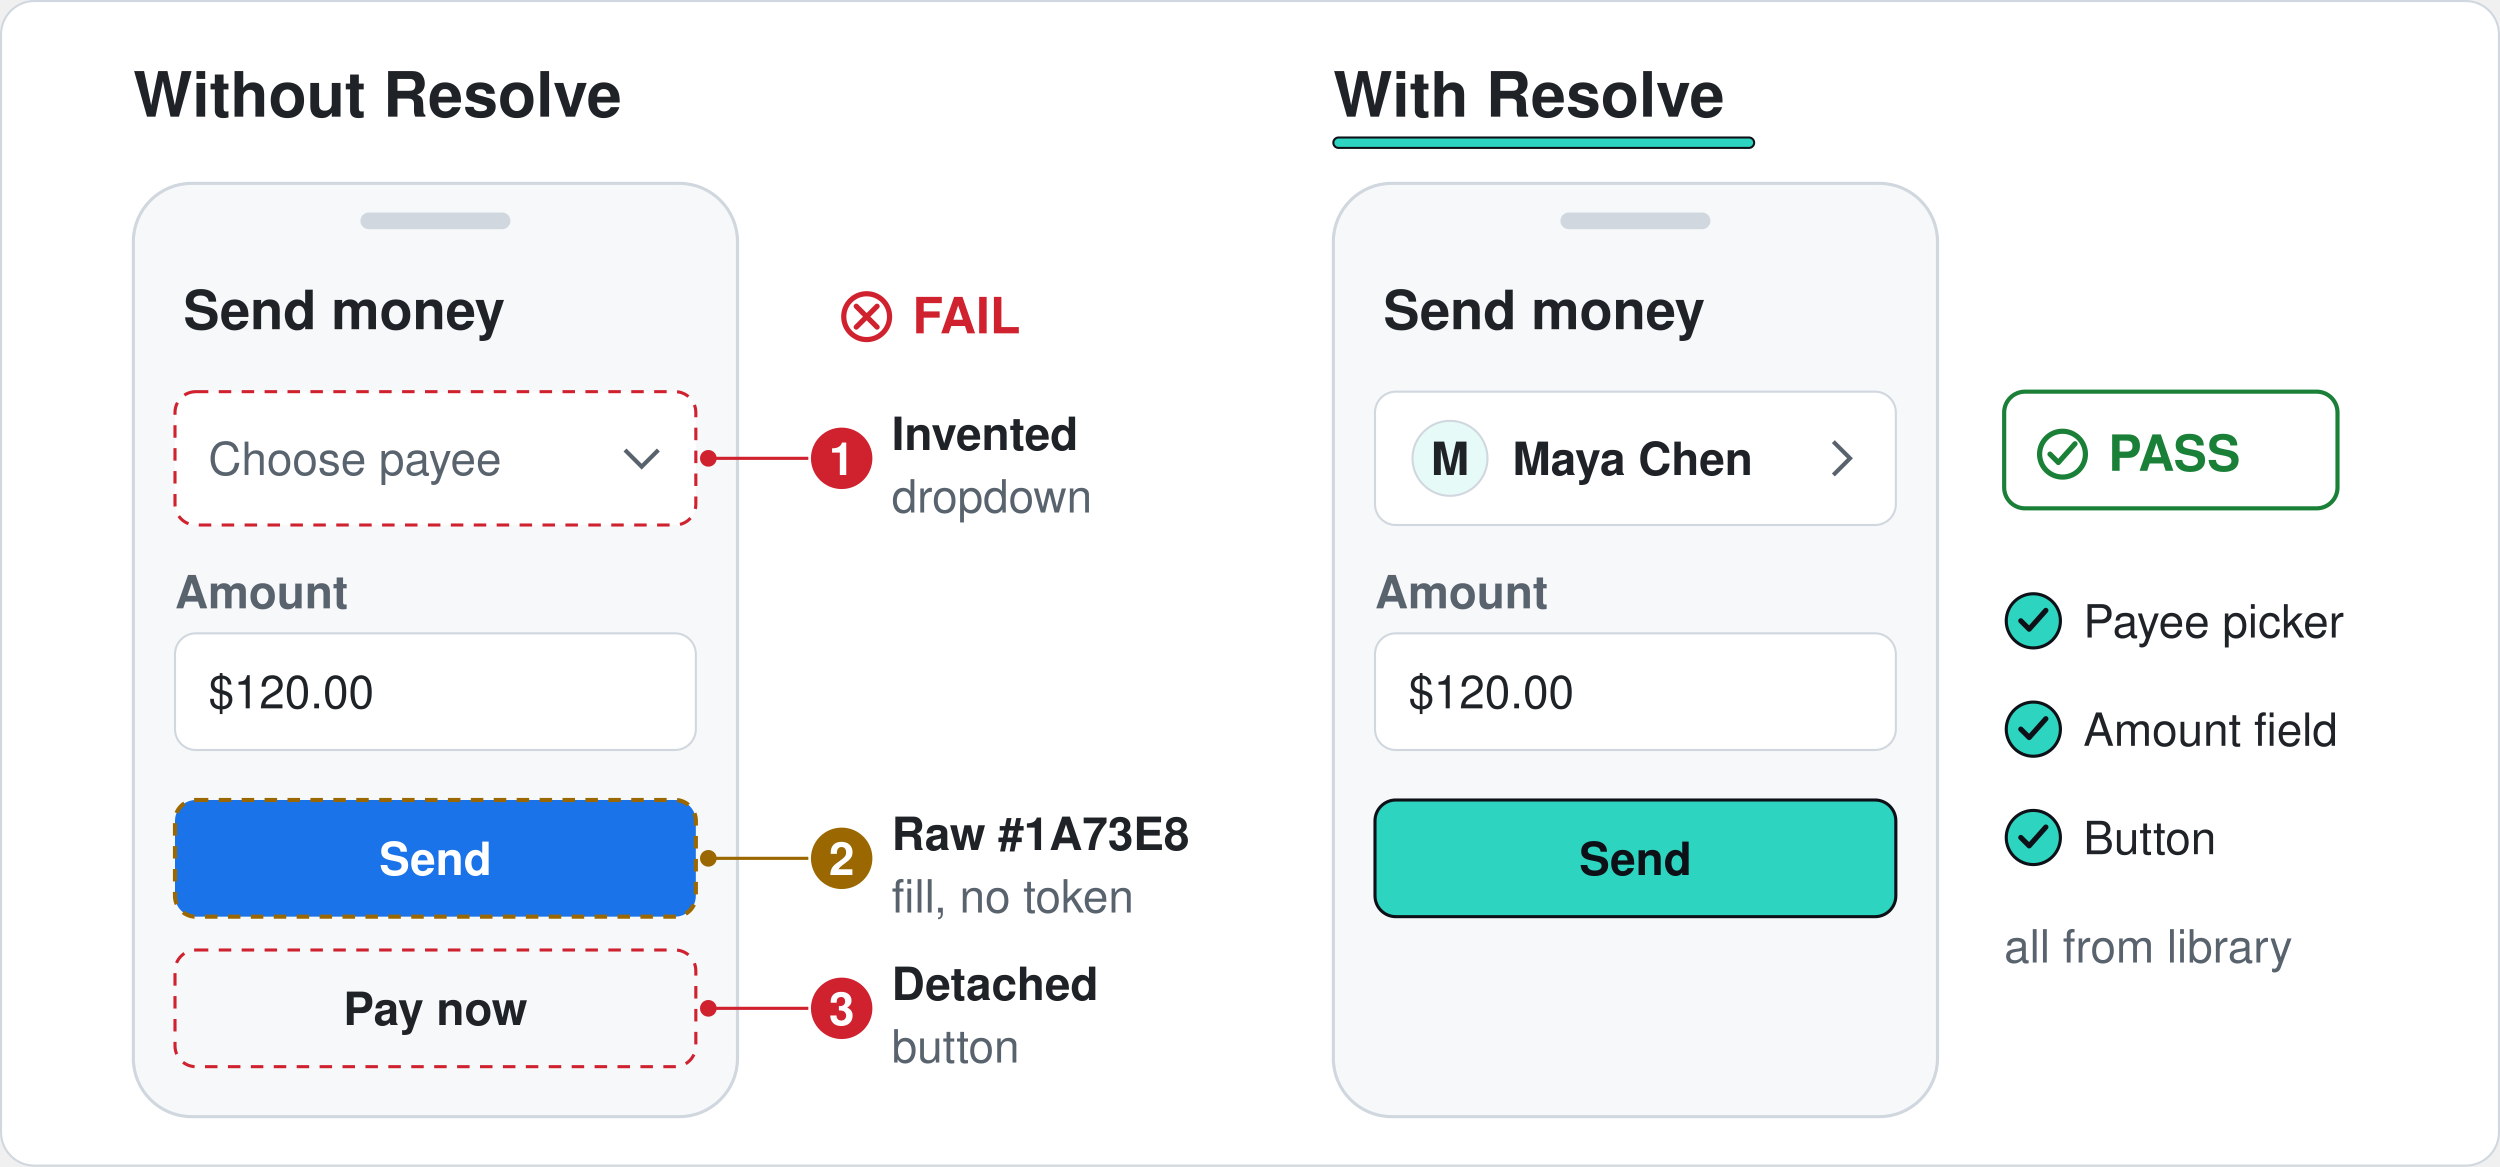
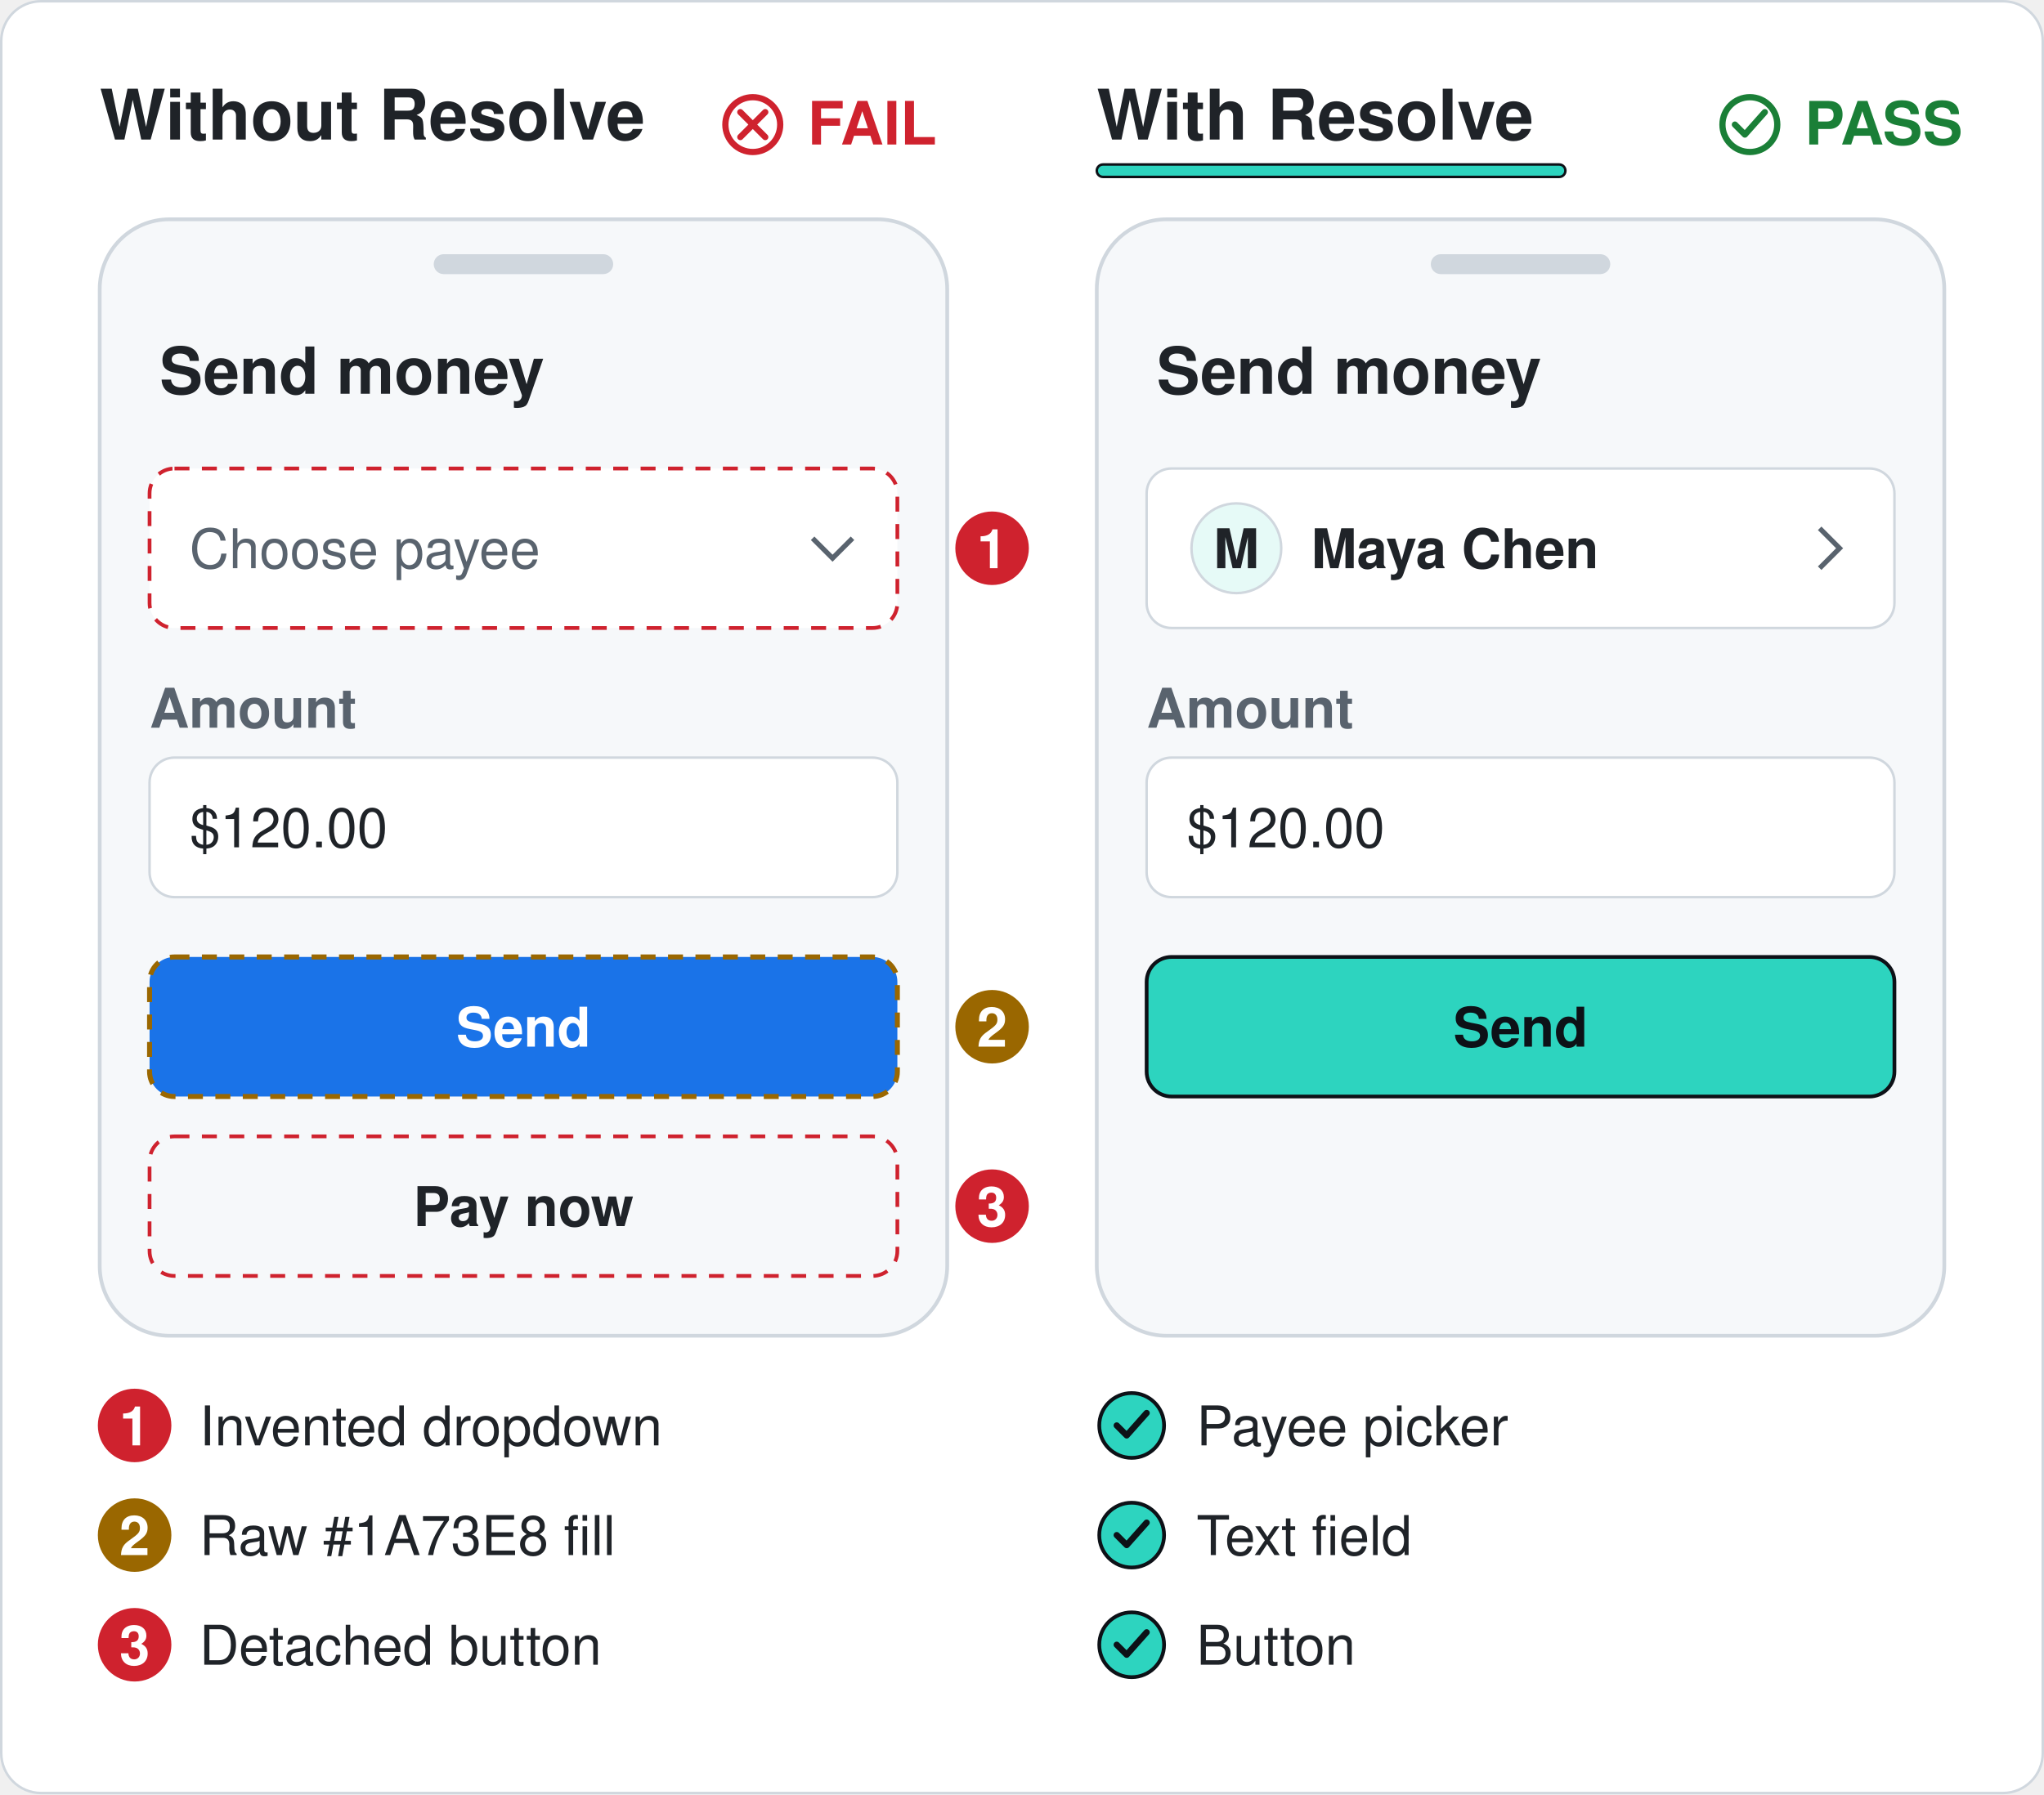
- <svg xmlns="http://www.w3.org/2000/svg" width="1200" height="560" viewBox="0 0 1200 560" role="img" aria-labelledby="t d">
-   <rect x="0.5" y="0.5" width="1199" height="559" rx="16" fill="#FFFFFF" stroke="#D0D7DE" stroke-width="1" />
-   <text x="64" y="56" font-family="-apple-system,'Segoe UI',Helvetica,Arial,sans-serif" font-size="30" font-weight="600" fill="#1F2328" text-anchor="start">Without Resolve</text>
+ <svg xmlns="http://www.w3.org/2000/svg" width="820" height="720" viewBox="0 0 820 720" role="img" aria-labelledby="t d">
+   <rect x="0.5" y="0.5" width="819" height="719" rx="16" fill="#FFFFFF" stroke="#D0D7DE" stroke-width="1" />
+   <text x="40" y="56" font-family="-apple-system,'Segoe UI',Helvetica,Arial,sans-serif" font-size="28" font-weight="600" fill="#1F2328" text-anchor="start">Without Resolve</text>
+   <g fill="none" stroke="#CF222E" stroke-width="2.5" stroke-linecap="round">
+     <circle cx="302" cy="50" r="11" />
+     <path d="M297 45 l10 10 M307 45 l-10 10" />
+   </g>
+   <text x="324" y="58" font-family="-apple-system,'Segoe UI',Helvetica,Arial,sans-serif" font-size="24" font-weight="700" fill="#CF222E" text-anchor="start">FAIL</text>
  <g>
-     <rect x="64" y="88" width="290" height="448" rx="28" fill="#F6F8FA" stroke="#D0D7DE" stroke-width="1.5" />
-     <rect x="173.0" y="102" width="72" height="8" rx="4" fill="#D0D7DE" />
-     <text x="88" y="158" font-family="-apple-system,'Segoe UI',Helvetica,Arial,sans-serif" font-size="26" font-weight="700" fill="#1F2328" text-anchor="start">Send money</text>
+     <rect x="40" y="88" width="340" height="448" rx="28" fill="#F6F8FA" stroke="#D0D7DE" stroke-width="1.5" />
+     <rect x="174.0" y="102" width="72" height="8" rx="4" fill="#D0D7DE" />
+     <text x="64" y="158" font-family="-apple-system,'Segoe UI',Helvetica,Arial,sans-serif" font-size="26" font-weight="700" fill="#1F2328" text-anchor="start">Send money</text>
  </g>
  <g>
-     <rect x="84" y="188" width="250" height="64" rx="10" fill="#FFFFFF" stroke="#CF222E" stroke-width="1.5" stroke-dasharray="6 5" />
-     <text x="100" y="228" font-family="-apple-system,'Segoe UI',Helvetica,Arial,sans-serif" font-size="22" font-weight="400" fill="#59636E" text-anchor="start">Choose payee</text>
-     <path d="M300 216 l8 8 l8 -8" stroke="#59636E" stroke-width="2" fill="none" />
+     <rect x="60" y="188" width="300" height="64" rx="10" fill="#FFFFFF" stroke="#CF222E" stroke-width="1.5" stroke-dasharray="6 5" />
+     <text x="76" y="228" font-family="-apple-system,'Segoe UI',Helvetica,Arial,sans-serif" font-size="22" font-weight="400" fill="#59636E" text-anchor="start">Choose payee</text>
+     <path d="M326 216 l8 8 l8 -8" stroke="#59636E" stroke-width="2" fill="none" />
  </g>
  <g>
-     <text x="84" y="292" font-family="-apple-system,'Segoe UI',Helvetica,Arial,sans-serif" font-size="22" font-weight="600" fill="#59636E" text-anchor="start">Amount</text>
-     <rect x="84" y="304" width="250" height="56" rx="10" fill="#FFFFFF" stroke="#D0D7DE" stroke-width="1" />
-     <text x="100" y="340" font-family="-apple-system,'Segoe UI',Helvetica,Arial,sans-serif" font-size="22" font-weight="400" fill="#1F2328" text-anchor="start">$120.00</text>
+     <text x="60" y="292" font-family="-apple-system,'Segoe UI',Helvetica,Arial,sans-serif" font-size="22" font-weight="600" fill="#59636E" text-anchor="start">Amount</text>
+     <rect x="60" y="304" width="300" height="56" rx="10" fill="#FFFFFF" stroke="#D0D7DE" stroke-width="1" />
+     <text x="76" y="340" font-family="-apple-system,'Segoe UI',Helvetica,Arial,sans-serif" font-size="22" font-weight="400" fill="#1F2328" text-anchor="start">$120.00</text>
  </g>
  <g>
-     <rect x="84" y="384" width="250" height="56" rx="10" fill="#1A73E8" stroke="#9A6700" stroke-width="2" stroke-dasharray="6 5" />
-     <text x="209.0" y="420" font-family="-apple-system,'Segoe UI',Helvetica,Arial,sans-serif" font-size="22" font-weight="700" fill="#FFFFFF" text-anchor="middle">Send</text>
+     <rect x="60" y="384" width="300" height="56" rx="10" fill="#1A73E8" stroke="#9A6700" stroke-width="2" stroke-dasharray="6 5" />
+     <text x="210.0" y="420" font-family="-apple-system,'Segoe UI',Helvetica,Arial,sans-serif" font-size="22" font-weight="700" fill="#FFFFFF" text-anchor="middle">Send</text>
  </g>
  <g>
-     <rect x="84" y="456" width="250" height="56" rx="10" fill="#F6F8FA" stroke="#CF222E" stroke-width="1.5" stroke-dasharray="6 5" />
-     <text x="209.0" y="492" font-family="-apple-system,'Segoe UI',Helvetica,Arial,sans-serif" font-size="22" font-weight="700" fill="#1F2328" text-anchor="middle">Pay now</text>
-   </g>
-   <path d="M388 220 L340 220" stroke="#CF222E" stroke-width="1.5" fill="none" />
-   <circle cx="340" cy="220" r="4" fill="#CF222E" />
-   <g>
-     <circle cx="404" cy="220" r="14" fill="#CF222E" stroke="#CF222E" stroke-width="1.5" />
-     <text x="404" y="228" font-family="-apple-system,'Segoe UI',Helvetica,Arial,sans-serif" font-size="22" font-weight="700" fill="#FFFFFF" text-anchor="middle">1</text>
-   </g>
-   <text x="428" y="216" font-family="-apple-system,'Segoe UI',Helvetica,Arial,sans-serif" font-size="22" font-weight="600" fill="#1F2328" text-anchor="start">Invented</text>
-   <text x="428" y="246" font-family="-apple-system,'Segoe UI',Helvetica,Arial,sans-serif" font-size="22" font-weight="400" fill="#59636E" text-anchor="start">dropdown</text>
-   <path d="M388 412 L340 412" stroke="#9A6700" stroke-width="1.5" fill="none" />
-   <circle cx="340" cy="412" r="4" fill="#9A6700" />
-   <g>
-     <circle cx="404" cy="412" r="14" fill="#9A6700" stroke="#9A6700" stroke-width="1.5" />
-     <text x="404" y="420" font-family="-apple-system,'Segoe UI',Helvetica,Arial,sans-serif" font-size="22" font-weight="700" fill="#FFFFFF" text-anchor="middle">2</text>
-   </g>
-   <text x="428" y="408" font-family="-apple-system,'Segoe UI',Helvetica,Arial,sans-serif" font-size="22" font-weight="600" fill="#1F2328" text-anchor="start">Raw #1A73E8</text>
-   <text x="428" y="438" font-family="-apple-system,'Segoe UI',Helvetica,Arial,sans-serif" font-size="22" font-weight="400" fill="#59636E" text-anchor="start">fill, no token</text>
-   <path d="M388 484 L340 484" stroke="#CF222E" stroke-width="1.5" fill="none" />
-   <circle cx="340" cy="484" r="4" fill="#CF222E" />
-   <g>
-     <circle cx="404" cy="484" r="14" fill="#CF222E" stroke="#CF222E" stroke-width="1.5" />
-     <text x="404" y="492" font-family="-apple-system,'Segoe UI',Helvetica,Arial,sans-serif" font-size="22" font-weight="700" fill="#FFFFFF" text-anchor="middle">3</text>
-   </g>
-   <text x="428" y="480" font-family="-apple-system,'Segoe UI',Helvetica,Arial,sans-serif" font-size="22" font-weight="600" fill="#1F2328" text-anchor="start">Detached</text>
-   <text x="428" y="510" font-family="-apple-system,'Segoe UI',Helvetica,Arial,sans-serif" font-size="22" font-weight="400" fill="#59636E" text-anchor="start">button</text>
-   <g fill="none" stroke="#CF222E" stroke-width="2.5" stroke-linecap="round">
-     <circle cx="416" cy="152" r="11" />
-     <path d="M411 147 l10 10 M421 147 l-10 10" />
-   </g>
-   <text x="438" y="160" font-family="-apple-system,'Segoe UI',Helvetica,Arial,sans-serif" font-size="24" font-weight="700" fill="#CF222E" text-anchor="start">FAIL</text>
-   <text x="640" y="56" font-family="-apple-system,'Segoe UI',Helvetica,Arial,sans-serif" font-size="30" font-weight="600" fill="#1F2328" text-anchor="start">With Resolve</text>
-   <rect x="640" y="66" width="202" height="5" rx="2.5" fill="#2DD4BF" stroke="#0D1117" stroke-width="1" />
-   <g>
-     <rect x="640" y="88" width="290" height="448" rx="28" fill="#F6F8FA" stroke="#D0D7DE" stroke-width="1.5" />
-     <rect x="749.0" y="102" width="72" height="8" rx="4" fill="#D0D7DE" />
-     <text x="664" y="158" font-family="-apple-system,'Segoe UI',Helvetica,Arial,sans-serif" font-size="26" font-weight="700" fill="#1F2328" text-anchor="start">Send money</text>
+     <rect x="60" y="456" width="300" height="56" rx="10" fill="#F6F8FA" stroke="#CF222E" stroke-width="1.5" stroke-dasharray="6 5" />
+     <text x="210.0" y="492" font-family="-apple-system,'Segoe UI',Helvetica,Arial,sans-serif" font-size="22" font-weight="700" fill="#1F2328" text-anchor="middle">Pay now</text>
  </g>
  <g>
-     <rect x="660" y="188" width="250" height="64" rx="10" fill="#FFFFFF" stroke="#D0D7DE" stroke-width="1" />
-     <circle cx="696" cy="220" r="18" fill="#E6FAF7" stroke="#D0D7DE" />
-     <text x="696" y="228" font-family="-apple-system,'Segoe UI',Helvetica,Arial,sans-serif" font-size="22" font-weight="700" fill="#1F2328" text-anchor="middle">M</text>
-     <text x="726" y="228" font-family="-apple-system,'Segoe UI',Helvetica,Arial,sans-serif" font-size="22" font-weight="600" fill="#1F2328" text-anchor="start">Maya Chen</text>
-     <path d="M880 212 l8 8 l-8 8" stroke="#59636E" stroke-width="2" fill="none" />
+     <circle cx="398" cy="220" r="14" fill="#CF222E" stroke="#CF222E" stroke-width="1.5" />
+     <text x="398" y="228" font-family="-apple-system,'Segoe UI',Helvetica,Arial,sans-serif" font-size="22" font-weight="700" fill="#FFFFFF" text-anchor="middle">1</text>
  </g>
  <g>
-     <text x="660" y="292" font-family="-apple-system,'Segoe UI',Helvetica,Arial,sans-serif" font-size="22" font-weight="600" fill="#59636E" text-anchor="start">Amount</text>
-     <rect x="660" y="304" width="250" height="56" rx="10" fill="#FFFFFF" stroke="#D0D7DE" stroke-width="1" />
-     <text x="676" y="340" font-family="-apple-system,'Segoe UI',Helvetica,Arial,sans-serif" font-size="22" font-weight="400" fill="#1F2328" text-anchor="start">$120.00</text>
+     <circle cx="398" cy="412" r="14" fill="#9A6700" stroke="#9A6700" stroke-width="1.5" />
+     <text x="398" y="420" font-family="-apple-system,'Segoe UI',Helvetica,Arial,sans-serif" font-size="22" font-weight="700" fill="#FFFFFF" text-anchor="middle">2</text>
  </g>
  <g>
-     <rect x="660" y="384" width="250" height="56" rx="10" fill="#2DD4BF" stroke="#0D1117" stroke-width="1.5" />
-     <text x="785.0" y="420" font-family="-apple-system,'Segoe UI',Helvetica,Arial,sans-serif" font-size="22" font-weight="700" fill="#0D1117" text-anchor="middle">Send</text>
+     <circle cx="398" cy="484" r="14" fill="#CF222E" stroke="#CF222E" stroke-width="1.5" />
+     <text x="398" y="492" font-family="-apple-system,'Segoe UI',Helvetica,Arial,sans-serif" font-size="22" font-weight="700" fill="#FFFFFF" text-anchor="middle">3</text>
  </g>
-   <rect x="962" y="188" width="160" height="56" rx="10" fill="#FFFFFF" stroke="#1A7F37" stroke-width="2" />
+   <g>
+     <circle cx="54" cy="572" r="14" fill="#CF222E" stroke="#CF222E" stroke-width="1.5" />
+     <text x="54" y="580" font-family="-apple-system,'Segoe UI',Helvetica,Arial,sans-serif" font-size="22" font-weight="700" fill="#FFFFFF" text-anchor="middle">1</text>
+   </g>
+   <text x="80" y="580" font-family="-apple-system,'Segoe UI',Helvetica,Arial,sans-serif" font-size="22" font-weight="400" fill="#1F2328" text-anchor="start">Invented dropdown</text>
+   <g>
+     <circle cx="54" cy="616" r="14" fill="#9A6700" stroke="#9A6700" stroke-width="1.5" />
+     <text x="54" y="624" font-family="-apple-system,'Segoe UI',Helvetica,Arial,sans-serif" font-size="22" font-weight="700" fill="#FFFFFF" text-anchor="middle">2</text>
+   </g>
+   <text x="80" y="624" font-family="-apple-system,'Segoe UI',Helvetica,Arial,sans-serif" font-size="22" font-weight="400" fill="#1F2328" text-anchor="start">Raw #1A73E8 fill</text>
+   <g>
+     <circle cx="54" cy="660" r="14" fill="#CF222E" stroke="#CF222E" stroke-width="1.5" />
+     <text x="54" y="668" font-family="-apple-system,'Segoe UI',Helvetica,Arial,sans-serif" font-size="22" font-weight="700" fill="#FFFFFF" text-anchor="middle">3</text>
+   </g>
+   <text x="80" y="668" font-family="-apple-system,'Segoe UI',Helvetica,Arial,sans-serif" font-size="22" font-weight="400" fill="#1F2328" text-anchor="start">Detached button</text>
+   <text x="440" y="56" font-family="-apple-system,'Segoe UI',Helvetica,Arial,sans-serif" font-size="28" font-weight="600" fill="#1F2328" text-anchor="start">With Resolve</text>
+   <rect x="440" y="66" width="188" height="5" rx="2.5" fill="#2DD4BF" stroke="#0D1117" stroke-width="1" />
  <g fill="none" stroke="#1A7F37" stroke-width="2.5" stroke-linecap="round" stroke-linejoin="round">
-     <circle cx="990" cy="218" r="11" />
-     <path d="M984 218 l4 4 l8 -9" />
+     <circle cx="702" cy="50" r="11" />
+     <path d="M696 50 l4 4 l8 -9" />
  </g>
-   <text x="1012" y="226" font-family="-apple-system,'Segoe UI',Helvetica,Arial,sans-serif" font-size="24" font-weight="700" fill="#1A7F37" text-anchor="start">PASS</text>
+   <text x="724" y="58" font-family="-apple-system,'Segoe UI',Helvetica,Arial,sans-serif" font-size="24" font-weight="700" fill="#1A7F37" text-anchor="start">PASS</text>
  <g>
-     <circle cx="976" cy="298" r="13" fill="#2DD4BF" stroke="#0D1117" stroke-width="1.5" />
-     <path d="M970 298 l4 4 l8 -9" stroke="#0D1117" stroke-width="2.5" fill="none" stroke-linecap="round" stroke-linejoin="round" />
+     <rect x="440" y="88" width="340" height="448" rx="28" fill="#F6F8FA" stroke="#D0D7DE" stroke-width="1.5" />
+     <rect x="574.0" y="102" width="72" height="8" rx="4" fill="#D0D7DE" />
+     <text x="464" y="158" font-family="-apple-system,'Segoe UI',Helvetica,Arial,sans-serif" font-size="26" font-weight="700" fill="#1F2328" text-anchor="start">Send money</text>
  </g>
-   <text x="1000" y="306" font-family="-apple-system,'Segoe UI',Helvetica,Arial,sans-serif" font-size="22" font-weight="400" fill="#1F2328" text-anchor="start">Payee picker</text>
  <g>
-     <circle cx="976" cy="350" r="13" fill="#2DD4BF" stroke="#0D1117" stroke-width="1.5" />
-     <path d="M970 350 l4 4 l8 -9" stroke="#0D1117" stroke-width="2.5" fill="none" stroke-linecap="round" stroke-linejoin="round" />
+     <rect x="460" y="188" width="300" height="64" rx="10" fill="#FFFFFF" stroke="#D0D7DE" stroke-width="1" />
+     <circle cx="496" cy="220" r="18" fill="#E6FAF7" stroke="#D0D7DE" />
+     <text x="496" y="228" font-family="-apple-system,'Segoe UI',Helvetica,Arial,sans-serif" font-size="22" font-weight="700" fill="#1F2328" text-anchor="middle">M</text>
+     <text x="526" y="228" font-family="-apple-system,'Segoe UI',Helvetica,Arial,sans-serif" font-size="22" font-weight="600" fill="#1F2328" text-anchor="start">Maya Chen</text>
+     <path d="M730 212 l8 8 l-8 8" stroke="#59636E" stroke-width="2" fill="none" />
  </g>
-   <text x="1000" y="358" font-family="-apple-system,'Segoe UI',Helvetica,Arial,sans-serif" font-size="22" font-weight="400" fill="#1F2328" text-anchor="start">Amount field</text>
  <g>
-     <circle cx="976" cy="402" r="13" fill="#2DD4BF" stroke="#0D1117" stroke-width="1.5" />
-     <path d="M970 402 l4 4 l8 -9" stroke="#0D1117" stroke-width="2.5" fill="none" stroke-linecap="round" stroke-linejoin="round" />
+     <text x="460" y="292" font-family="-apple-system,'Segoe UI',Helvetica,Arial,sans-serif" font-size="22" font-weight="600" fill="#59636E" text-anchor="start">Amount</text>
+     <rect x="460" y="304" width="300" height="56" rx="10" fill="#FFFFFF" stroke="#D0D7DE" stroke-width="1" />
+     <text x="476" y="340" font-family="-apple-system,'Segoe UI',Helvetica,Arial,sans-serif" font-size="22" font-weight="400" fill="#1F2328" text-anchor="start">$120.00</text>
  </g>
-   <text x="1000" y="410" font-family="-apple-system,'Segoe UI',Helvetica,Arial,sans-serif" font-size="22" font-weight="400" fill="#1F2328" text-anchor="start">Button</text>
-   <text x="962" y="462" font-family="-apple-system,'Segoe UI',Helvetica,Arial,sans-serif" font-size="22" font-weight="400" fill="#59636E" text-anchor="start">all from library</text>
+   <g>
+     <rect x="460" y="384" width="300" height="56" rx="10" fill="#2DD4BF" stroke="#0D1117" stroke-width="1.5" />
+     <text x="610.0" y="420" font-family="-apple-system,'Segoe UI',Helvetica,Arial,sans-serif" font-size="22" font-weight="700" fill="#0D1117" text-anchor="middle">Send</text>
+   </g>
+   <g>
+     <circle cx="454" cy="572" r="13" fill="#2DD4BF" stroke="#0D1117" stroke-width="1.5" />
+     <path d="M448 572 l4 4 l8 -9" stroke="#0D1117" stroke-width="2.5" fill="none" stroke-linecap="round" stroke-linejoin="round" />
+   </g>
+   <text x="480" y="580" font-family="-apple-system,'Segoe UI',Helvetica,Arial,sans-serif" font-size="22" font-weight="400" fill="#1F2328" text-anchor="start">Payee picker</text>
+   <g>
+     <circle cx="454" cy="616" r="13" fill="#2DD4BF" stroke="#0D1117" stroke-width="1.5" />
+     <path d="M448 616 l4 4 l8 -9" stroke="#0D1117" stroke-width="2.5" fill="none" stroke-linecap="round" stroke-linejoin="round" />
+   </g>
+   <text x="480" y="624" font-family="-apple-system,'Segoe UI',Helvetica,Arial,sans-serif" font-size="22" font-weight="400" fill="#1F2328" text-anchor="start">Text field</text>
+   <g>
+     <circle cx="454" cy="660" r="13" fill="#2DD4BF" stroke="#0D1117" stroke-width="1.5" />
+     <path d="M448 660 l4 4 l8 -9" stroke="#0D1117" stroke-width="2.5" fill="none" stroke-linecap="round" stroke-linejoin="round" />
+   </g>
+   <text x="480" y="668" font-family="-apple-system,'Segoe UI',Helvetica,Arial,sans-serif" font-size="22" font-weight="400" fill="#1F2328" text-anchor="start">Button</text>
</svg>
